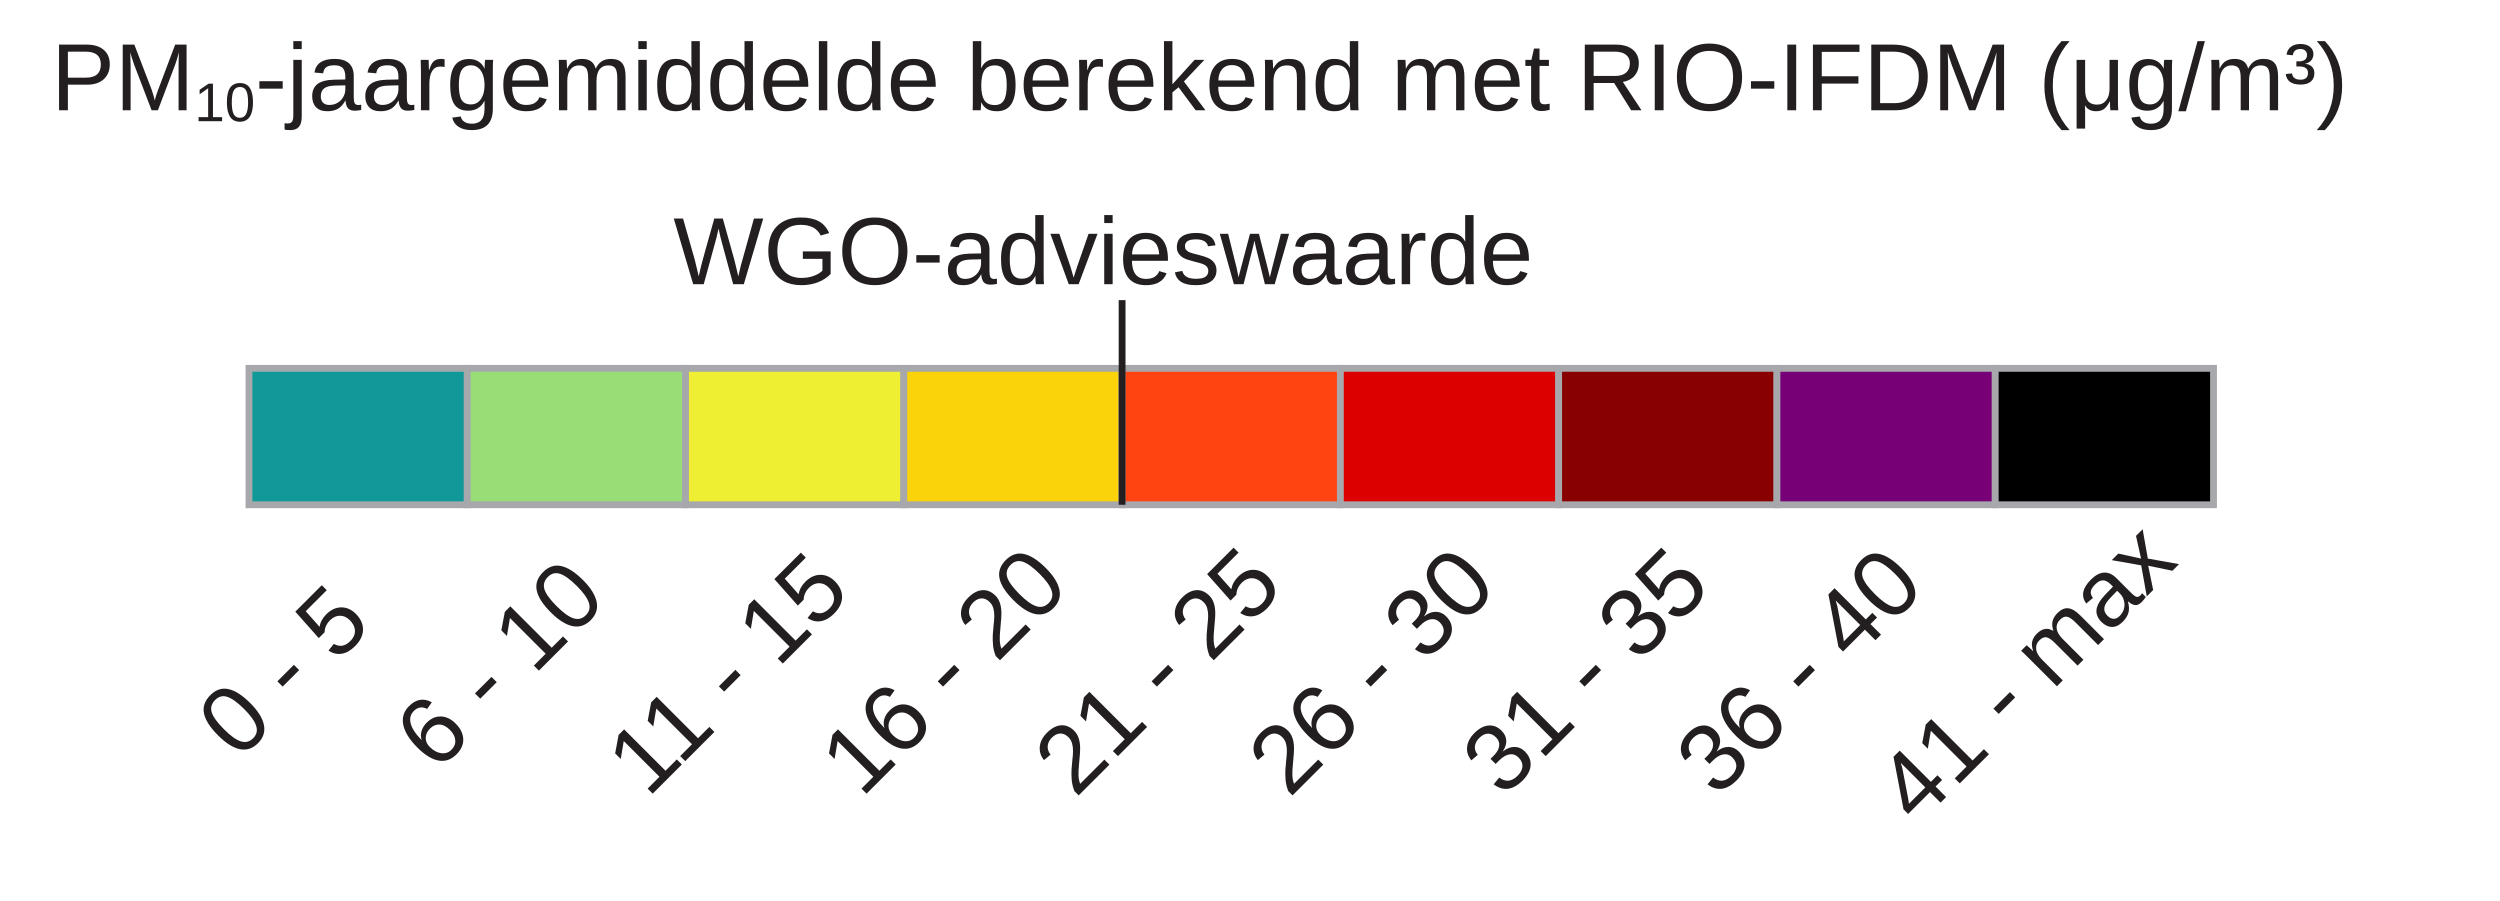
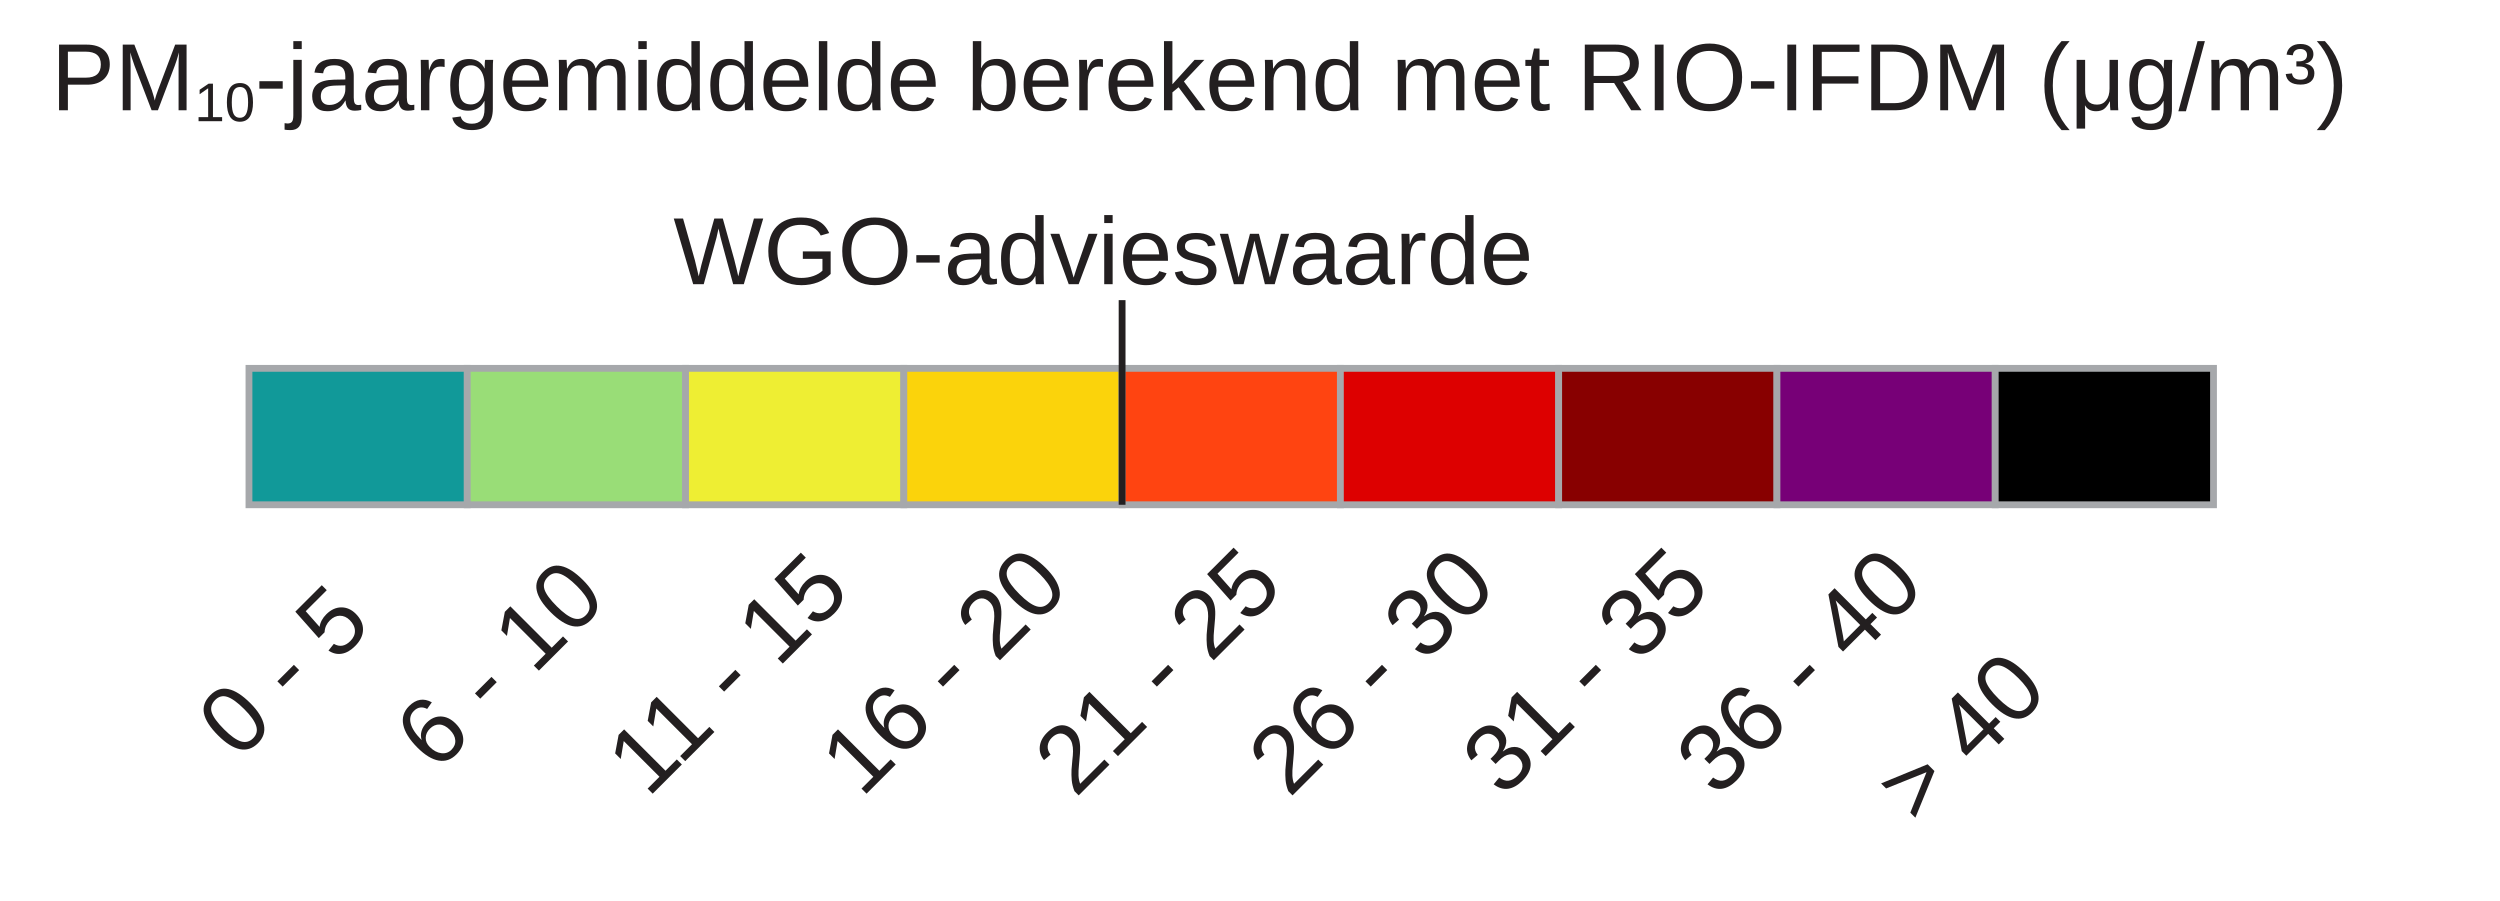
<svg xmlns="http://www.w3.org/2000/svg" version="1.1" id="Layer_1" x="0px" y="0px" width="366.5px" height="132px" viewBox="0 0 366.5 132" enable-background="new 0 0 366.5 132" xml:space="preserve">
  <rect x="36.5" y="54" fill="#119999" stroke="#A6A8AB" stroke-miterlimit="10" width="32" height="20" />
  <rect x="68.5" y="54" fill="#99DD77" stroke="#A6A8AB" stroke-miterlimit="10" width="32" height="20" />
  <rect x="100.5" y="54" fill="#EEEE33" stroke="#A6A8AB" stroke-miterlimit="10" width="32" height="20" />
  <rect x="132.5" y="54" fill="#FBD30B" stroke="#A6A8AB" stroke-miterlimit="10" width="32" height="20" />
  <rect x="164.5" y="54" fill="#FF4411" stroke="#A6A8AB" stroke-miterlimit="10" width="32" height="20" />
  <rect x="196.5" y="54" fill="#DD0000" stroke="#A6A8AB" stroke-miterlimit="10" width="32" height="20" />
  <rect x="228.5" y="54" fill="#880000" stroke="#A6A8AB" stroke-miterlimit="10" width="32" height="20" />
  <rect x="260.5" y="54" fill="#770077" stroke="#A6A8AB" stroke-miterlimit="10" width="32" height="20" />
  <rect x="292.5" y="54" fill="#000000" stroke="#A6A8AB" stroke-miterlimit="10" width="32" height="20" />
  <text transform="matrix(1 0 0 1 7.5 16.1665)" fill="#231F20" font-family="Arial" font-size="14">PM<tspan baseline-shift="sub" font-size="8px">10</tspan>-jaargemiddelde berekend met RIO-IFDM (μg/m³)</text>
  <text transform="matrix(1 0 0 1 98.7148 41.6665)" fill="#231F20" font-family="Arial" font-size="14">WGO-advieswaarde</text>
  <line fill="none" stroke="#231F20" stroke-miterlimit="10" x1="164.5" y1="44" x2="164.5" y2="74" />
  <text transform="matrix(0.7071 -0.7071 0.7071 0.7071 34.9805 111.5957)" fill="#231F20" font-family="Arial" font-size="14">0 - 5</text>
  <text transform="matrix(0.7071 -0.7071 0.7071 0.7071 63.9473 113.3672)" fill="#231F20" font-family="Arial" font-size="14">6 - 10</text>
  <text transform="matrix(0.7071 -0.7071 0.7071 0.7071 94.9326 117.1016)" fill="#231F20" font-family="Arial" font-size="14">11 - 15</text>
  <text transform="matrix(0.7071 -0.7071 0.7071 0.7071 126.2852 117.1016)" fill="#231F20" font-family="Arial" font-size="14">16 - 20</text>
  <text transform="matrix(0.7071 -0.7071 0.7071 0.7071 157.6367 117.1016)" fill="#231F20" font-family="Arial" font-size="14">21 - 25</text>
  <text transform="matrix(0.7071 -0.7071 0.7071 0.7071 188.9893 117.1016)" fill="#231F20" font-family="Arial" font-size="14">26 - 30</text>
  <text transform="matrix(0.7071 -0.7071 0.7071 0.7071 220.3418 117.1016)" fill="#231F20" font-family="Arial" font-size="14">31 - 35</text>
  <text transform="matrix(0.7071 -0.7071 0.7071 0.7071 251.6934 117.1016)" fill="#231F20" font-family="Arial" font-size="14">36 - 40</text>
-   <text transform="matrix(0.7071 -0.7071 0.7071 0.7071 281.0469 121.1016)" fill="#231F20" font-family="Arial" font-size="14">41 - max</text>
+   <text transform="matrix(0.7071 -0.7071 0.7071 0.7071 281.0469 121.1016)" fill="#231F20" font-family="Arial" font-size="14">&gt; 40</text>
</svg>
